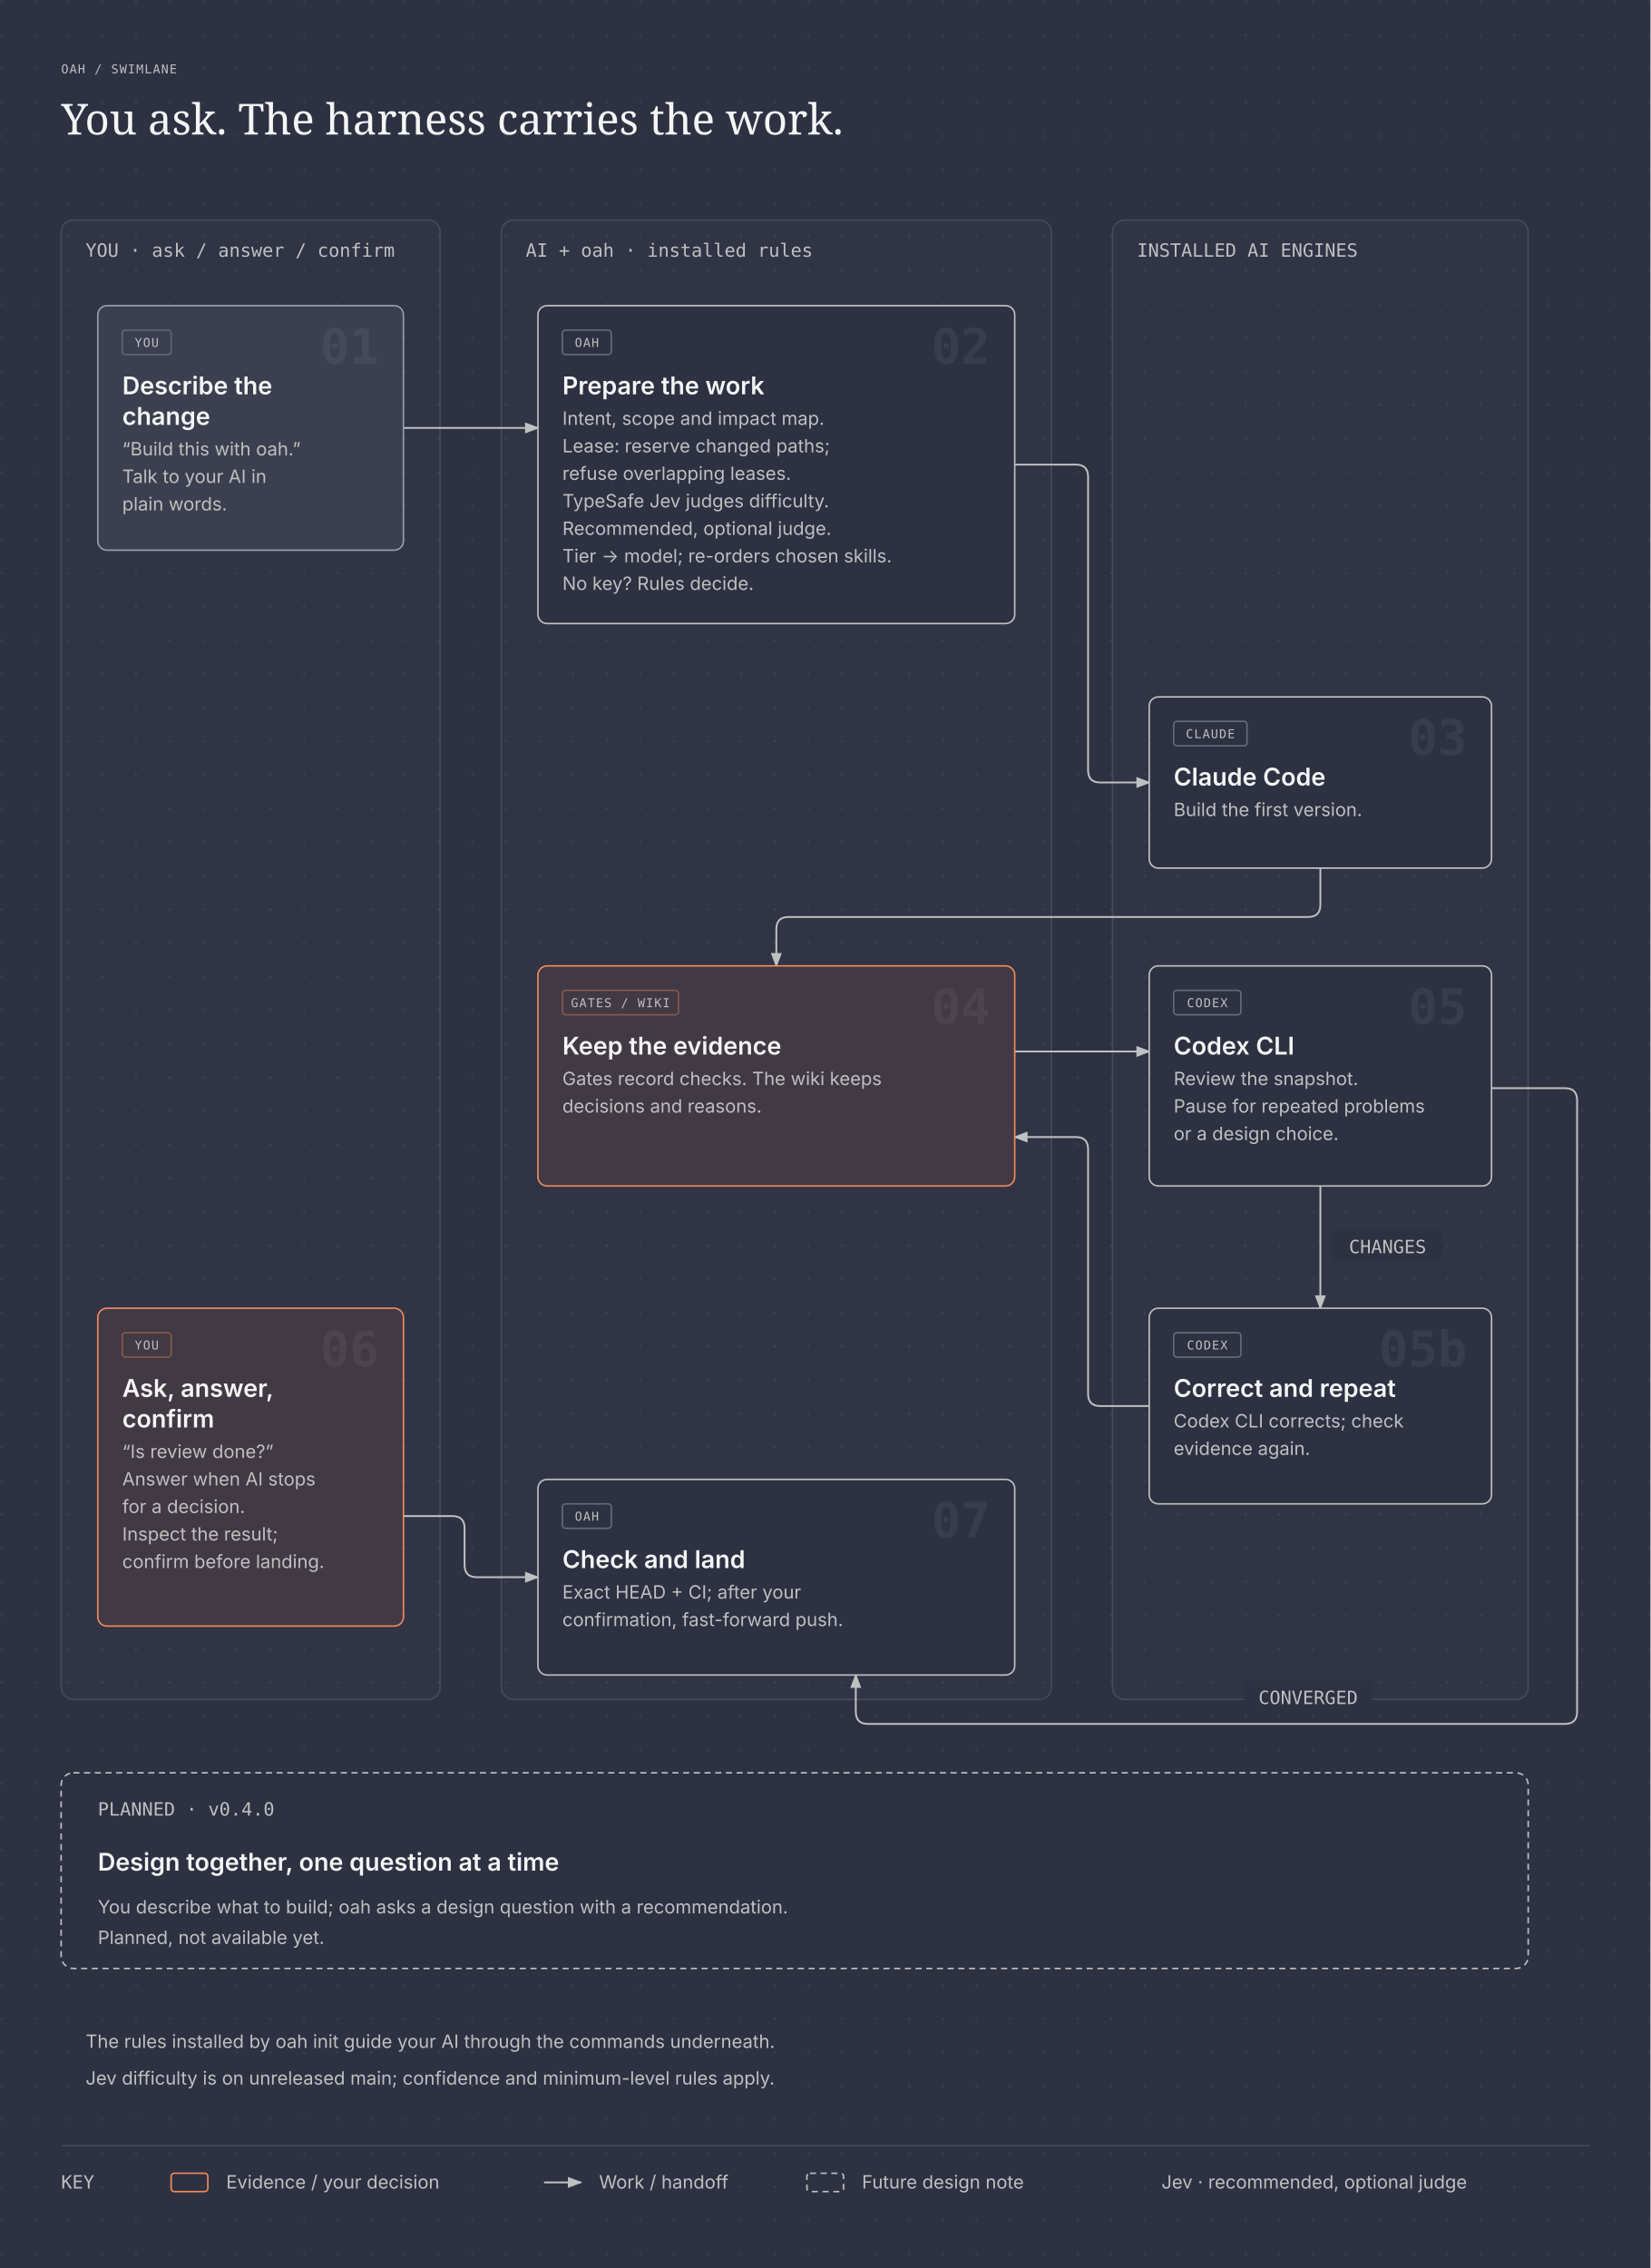
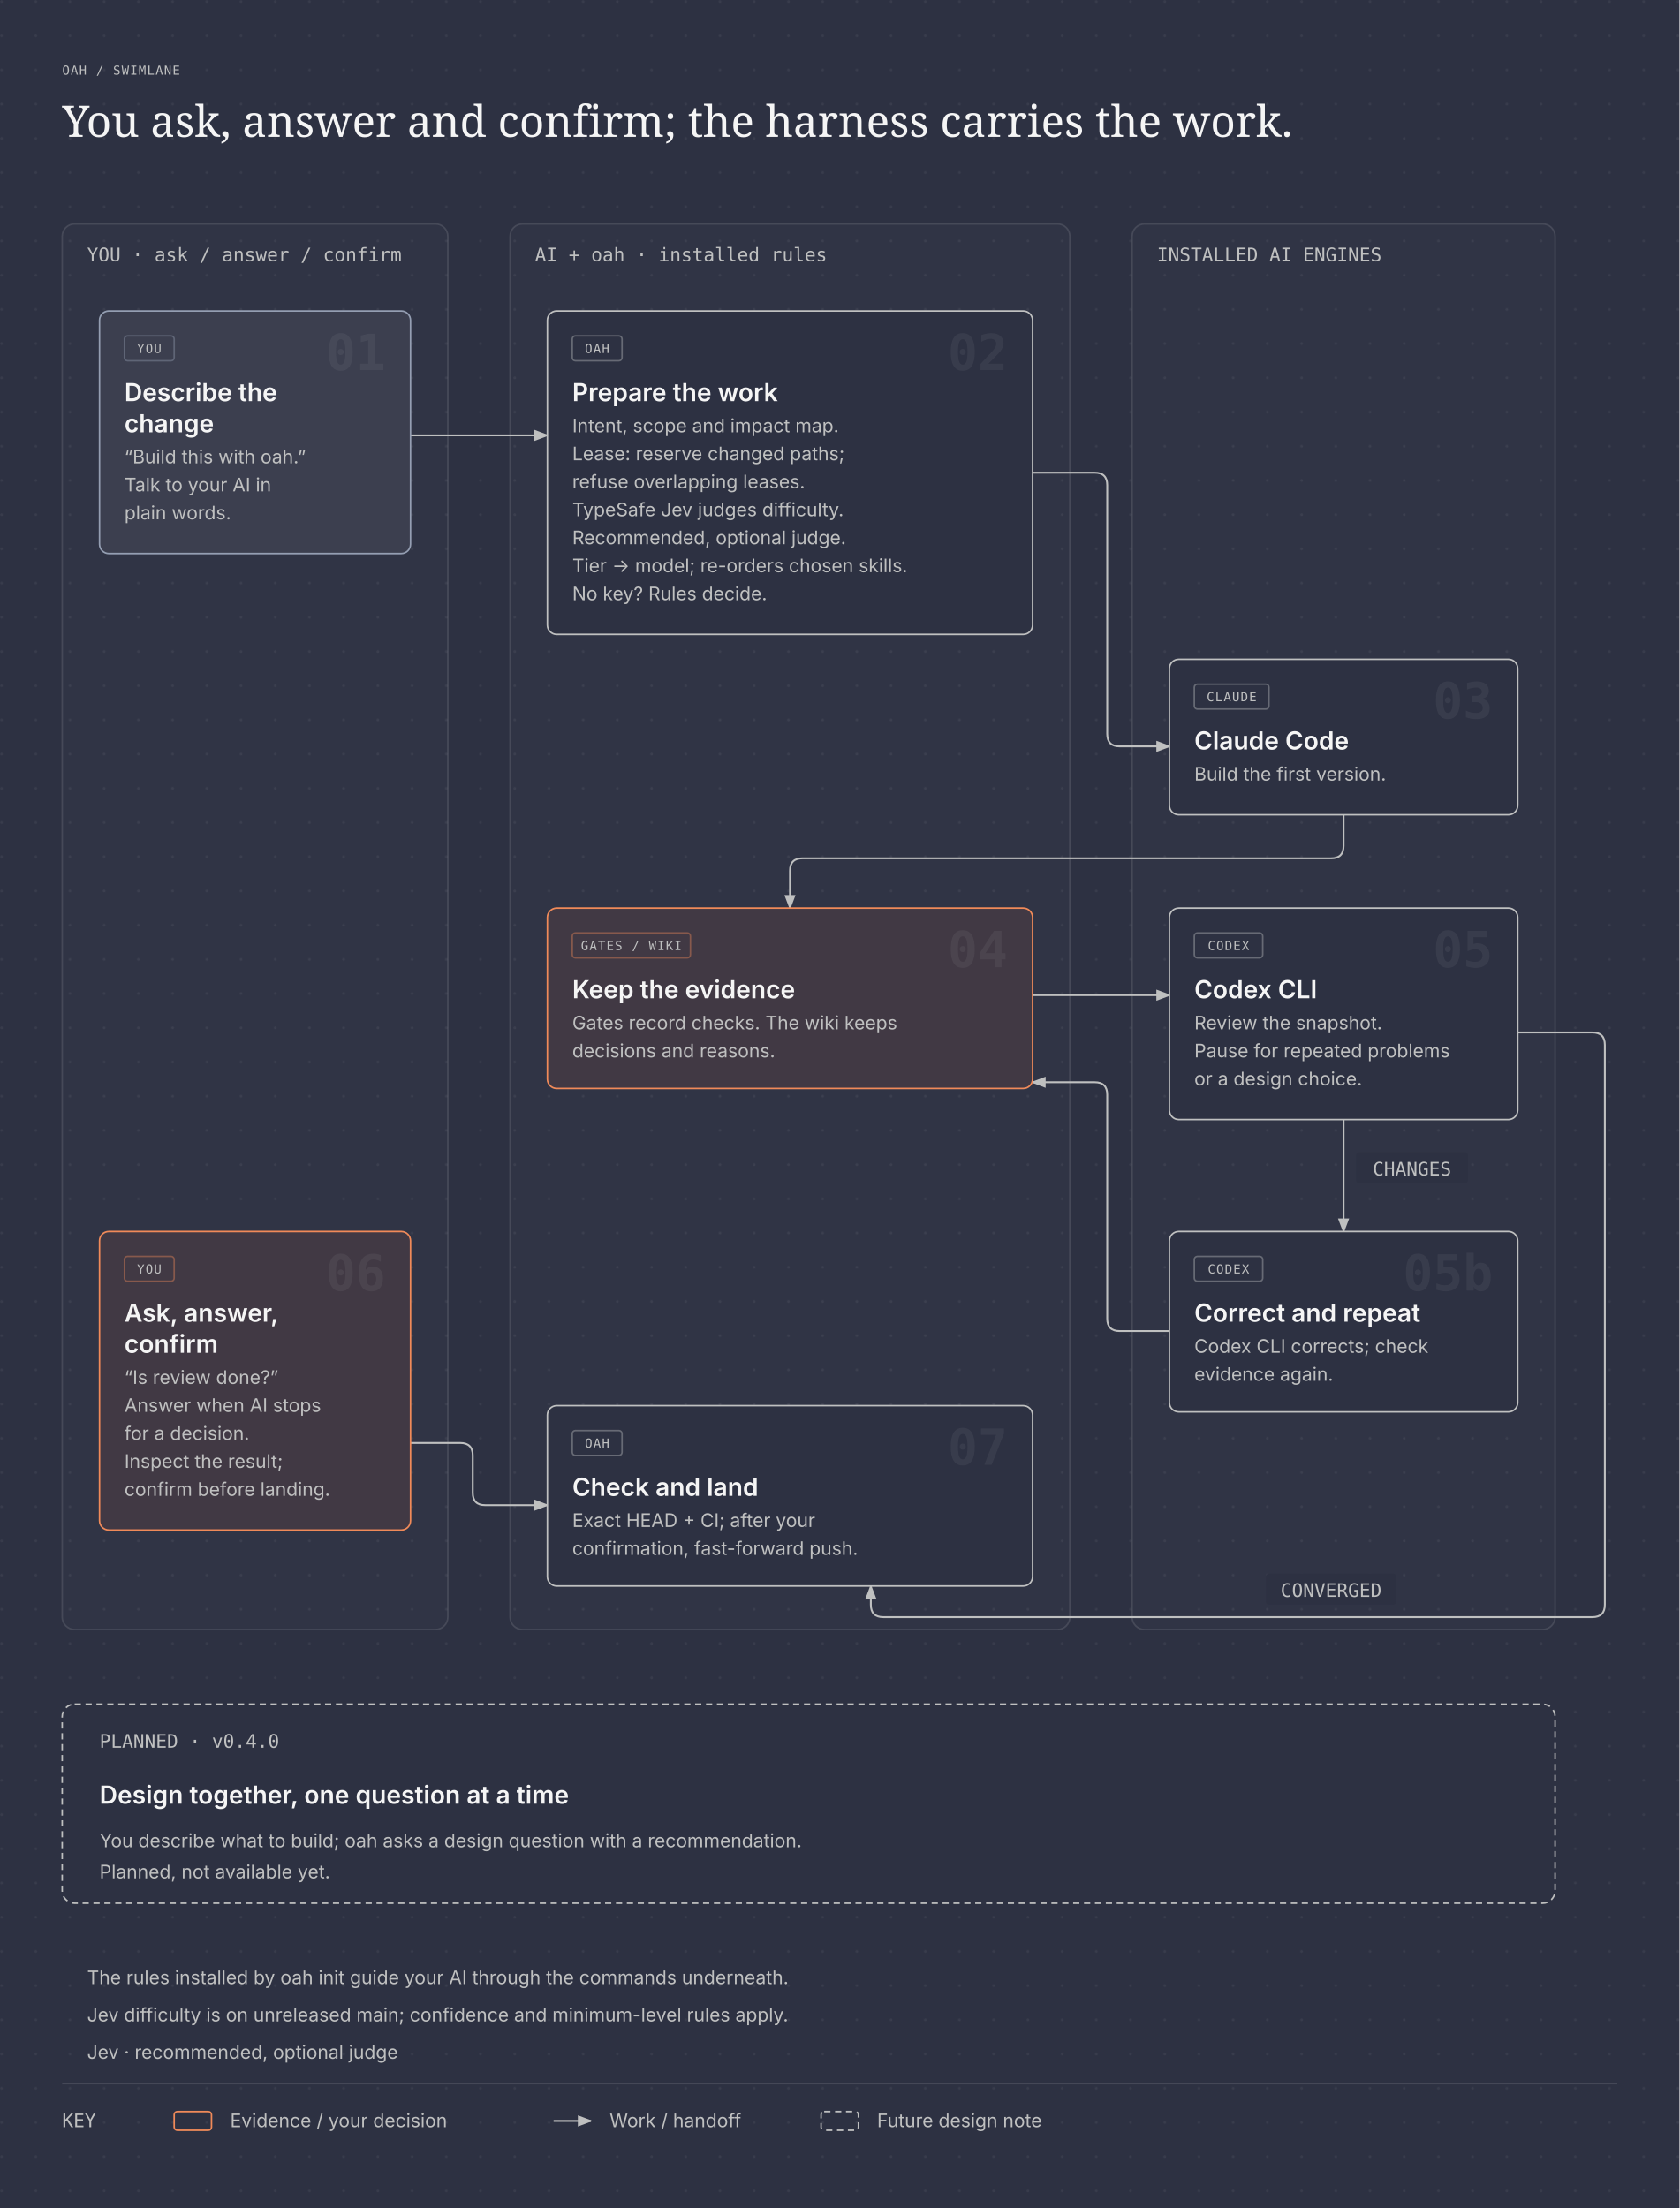
- <svg xmlns="http://www.w3.org/2000/svg" viewBox="0 0 1080 1484" role="img" aria-labelledby="how-it-works-dark-title how-it-works-dark-desc" data-diagram-type="Swimlane" data-size="fit" id="how-it-works-dark-root">
+ <svg xmlns="http://www.w3.org/2000/svg" viewBox="0 0 1080 1420" role="img" aria-labelledby="how-it-works-dark-title how-it-works-dark-desc" data-diagram-type="Swimlane" data-size="fit" id="how-it-works-dark-root">
  <defs>
    <style>#how-it-works-dark-root { font-family: "Geist", system-ui, -apple-system, "Segoe UI", sans-serif; color: #f5f5f5; }
      #how-it-works-dark-root .diagram-container { width: 100%; overflow-x: auto; }
      #how-it-works-dark-root text { font-family: "Geist", system-ui, -apple-system, "Segoe UI", sans-serif; fill: #f5f5f5; }
      #how-it-works-dark-root .title { font-family: "Instrument Serif", Georgia, serif; font-size: 28px; font-weight: 400; }
      #how-it-works-dark-root .node { font-size: 16px; font-weight: 600; }
      #how-it-works-dark-root .sub { font-family: "Geist", system-ui, -apple-system, "Segoe UI", sans-serif; font-size: 12px; font-weight: 400; fill: #bfc0c0; }
      #how-it-works-dark-root .technical { font-family: "Geist Mono", ui-monospace, "SFMono-Regular", Consolas, monospace; }
      #how-it-works-dark-root .label { font-size: 12px; font-family: "Geist Mono", ui-monospace, "SFMono-Regular", Consolas, monospace; font-weight: 400; fill: #bfc0c0; }
      #how-it-works-dark-root .prose { font-size: 12px; font-weight: 400; fill: #bfc0c0; }
      #how-it-works-dark-root .zone-label { font-size: 12px; font-family: "Geist Mono", ui-monospace, "SFMono-Regular", Consolas, monospace; font-weight: 500; fill: #bfc0c0; }
      #how-it-works-dark-root .arrow-label { font-size: 12px; font-family: "Geist Mono", ui-monospace, "SFMono-Regular", Consolas, monospace; font-weight: 400; fill: #bfc0c0; }
      #how-it-works-dark-root .tag { font-family: "Geist Mono", ui-monospace, "SFMono-Regular", Consolas, monospace; font-size: 8px; font-weight: 500; letter-spacing: .08em; fill: #bfc0c0; }
      #how-it-works-dark-root .ghost { font-family: "Geist Mono", ui-monospace, "SFMono-Regular", Consolas, monospace; font-size: 32px; font-weight: 600; fill: #f5f5f5; opacity: .06; }
      @media print {
#how-it-works-dark-root .diagram-container { overflow-x: visible; }
}</style>
    <pattern id="how-it-works-dark-dots" width="22" height="22" patternUnits="userSpaceOnUse">
      <circle cx="1" cy="1" r="0.9" fill="#f5f5f5" fill-opacity=".10" />
    </pattern>
    <marker id="how-it-works-dark-arrow" markerWidth="8" markerHeight="6" refX="7" refY="3" orient="auto">
      <polygon points="0 0, 8 3, 0 6" fill="#bfc0c0" />
    </marker>
    <marker id="how-it-works-dark-arrow-accent" markerWidth="8" markerHeight="6" refX="7" refY="3" orient="auto">
      <polygon points="0 0, 8 3, 0 6" fill="#f08a59" />
    </marker>
    <marker id="how-it-works-dark-arrow-link" markerWidth="8" markerHeight="6" refX="7" refY="3" orient="auto">
      <polygon points="0 0, 8 3, 0 6" fill="#739fdf" />
    </marker>
  </defs>
-   <rect width="1080" height="1484" fill="#2d3142" />
-   <rect width="1080" height="1484" fill="url(#how-it-works-dark-dots)" opacity=".55" />
+   <rect width="1080" height="1420" fill="#2d3142" />
+   <rect width="1080" height="1420" fill="url(#how-it-works-dark-dots)" opacity=".55" />
  <text x="40" y="48" class="tag" text-anchor="start">OAH / SWIMLANE</text>
-   <text x="40" y="88" class="title" text-anchor="start">You ask. The harness carries the work.</text>
-   <rect x="40" y="144" width="248" height="968" rx="8" fill="#f5f5f5" stroke="#f5f5f5" stroke-width="1" fill-opacity=".02" stroke-opacity=".12" />
+   <text x="40" y="88" class="title" text-anchor="start">You ask, answer and confirm; the harness carries the work.</text>
+   <rect x="40" y="144" width="248" height="904" rx="8" fill="#f5f5f5" stroke="#f5f5f5" stroke-width="1" fill-opacity=".02" stroke-opacity=".12" />
  <text x="56" y="168" class="zone-label" text-anchor="start">YOU · ask / answer / confirm</text>
-   <rect x="328" y="144" width="360" height="968" rx="8" fill="#f5f5f5" stroke="#f5f5f5" stroke-width="1" fill-opacity=".02" stroke-opacity=".12" />
+   <rect x="328" y="144" width="360" height="904" rx="8" fill="#f5f5f5" stroke="#f5f5f5" stroke-width="1" fill-opacity=".02" stroke-opacity=".12" />
  <text x="344" y="168" class="zone-label" text-anchor="start">AI + oah · installed rules</text>
-   <rect x="728" y="144" width="272" height="968" rx="8" fill="#f5f5f5" stroke="#f5f5f5" stroke-width="1" fill-opacity=".02" stroke-opacity=".12" />
+   <rect x="728" y="144" width="272" height="904" rx="8" fill="#f5f5f5" stroke="#f5f5f5" stroke-width="1" fill-opacity=".02" stroke-opacity=".12" />
  <text x="744" y="168" class="zone-label" text-anchor="start">INSTALLED AI ENGINES</text>
-   <rect x="40" y="1160" width="960" height="128" rx="8" fill="#2d3142" stroke="#bfc0c0" stroke-width="1" stroke-dasharray="4,3" />
-   <text x="64" y="1188" class="label" text-anchor="start">PLANNED · v0.4.0</text>
-   <text x="64" y="1224" class="node" text-anchor="start">Design together, one question at a time</text>
-   <text x="64" y="1252" class="prose" text-anchor="start">You describe what to build; oah asks a design question with a recommendation.</text>
-   <text x="64" y="1272" class="prose" text-anchor="start">Planned, not available yet.</text>
+   <rect x="40" y="1096" width="960" height="128" rx="8" fill="#2d3142" stroke="#bfc0c0" stroke-width="1" stroke-dasharray="4,3" />
+   <text x="64" y="1124" class="label" text-anchor="start">PLANNED · v0.4.0</text>
+   <text x="64" y="1160" class="node" text-anchor="start">Design together, one question at a time</text>
+   <text x="64" y="1188" class="prose" text-anchor="start">You describe what to build; oah asks a design question with a recommendation.</text>
+   <text x="64" y="1208" class="prose" text-anchor="start">Planned, not available yet.</text>
  <path d="M 264,280 L 352,280" data-edge-id="h1" data-from="request" data-to="prepare" data-label="" fill="none" stroke="#bfc0c0" stroke-width="1.2" marker-end="url(#how-it-works-dark-arrow)" />
-   <path d="M 664,304 L 704,304 Q 712,304 712,312 L 712,504 Q 712,512 720,512 L 752,512" data-edge-id="h2" data-from="prepare" data-to="build" data-label="" fill="none" stroke="#bfc0c0" stroke-width="1.2" marker-end="url(#how-it-works-dark-arrow)" />
-   <path d="M 864,568 L 864,592 Q 864,600 856,600 L 516,600 Q 508,600 508,608 L 508,632" data-edge-id="h3" data-from="build" data-to="evidence" data-label="" fill="none" stroke="#bfc0c0" stroke-width="1.2" marker-end="url(#how-it-works-dark-arrow)" />
-   <path d="M 664,688 L 752,688" data-edge-id="h4" data-from="evidence" data-to="review" data-label="" fill="none" stroke="#bfc0c0" stroke-width="1.2" marker-end="url(#how-it-works-dark-arrow)" />
-   <path d="M 864,776 L 864,856" data-edge-id="h5" data-from="review" data-to="fix" data-label="CHANGES" fill="none" stroke="#bfc0c0" stroke-width="1.2" marker-end="url(#how-it-works-dark-arrow)" />
-   <path d="M 752,920 L 720,920 Q 712,920 712,912 L 712,752 Q 712,744 704,744 L 664,744" data-edge-id="h6" data-from="fix" data-to="evidence" data-label="" fill="none" stroke="#bfc0c0" stroke-width="1.2" marker-end="url(#how-it-works-dark-arrow)" />
-   <path d="M 976,712 L 1024,712 Q 1032,712 1032,720 L 1032,1120 Q 1032,1128 1024,1128 L 568,1128 Q 560,1128 560,1120 L 560,1096" data-edge-id="h7" data-from="review" data-to="land" data-label="CONVERGED" fill="none" stroke="#bfc0c0" stroke-width="1.2" marker-end="url(#how-it-works-dark-arrow)" />
-   <path d="M 264,992 L 296,992 Q 304,992 304,1000 L 304,1024 Q 304,1032 312,1032 L 352,1032" data-edge-id="h8" data-from="confirm" data-to="land" data-label="" fill="none" stroke="#bfc0c0" stroke-width="1.2" marker-end="url(#how-it-works-dark-arrow)" />
-   <rect x="872" y="805" width="72" height="20" rx="2" fill="#2d3142" />
-   <text x="908" y="820" class="arrow-label" text-anchor="middle">CHANGES</text>
-   <rect x="814" y="1100" width="84" height="20" rx="2" fill="#2d3142" />
-   <text x="856" y="1115" class="arrow-label" text-anchor="middle">CONVERGED</text>
+   <path d="M 664,304 L 704,304 Q 712,304 712,312 L 712,472 Q 712,480 720,480 L 752,480" data-edge-id="h2" data-from="prepare" data-to="build" data-label="" fill="none" stroke="#bfc0c0" stroke-width="1.2" marker-end="url(#how-it-works-dark-arrow)" />
+   <path d="M 864,524 L 864,544 Q 864,552 856,552 L 516,552 Q 508,552 508,560 L 508,584" data-edge-id="h3" data-from="build" data-to="evidence" data-label="" fill="none" stroke="#bfc0c0" stroke-width="1.2" marker-end="url(#how-it-works-dark-arrow)" />
+   <path d="M 664,640 L 752,640" data-edge-id="h4" data-from="evidence" data-to="review" data-label="" fill="none" stroke="#bfc0c0" stroke-width="1.2" marker-end="url(#how-it-works-dark-arrow)" />
+   <path d="M 864,720 L 864,792" data-edge-id="h5" data-from="review" data-to="fix" data-label="CHANGES" fill="none" stroke="#bfc0c0" stroke-width="1.2" marker-end="url(#how-it-works-dark-arrow)" />
+   <path d="M 752,856 L 720,856 Q 712,856 712,848 L 712,704 Q 712,696 704,696 L 664,696" data-edge-id="h6" data-from="fix" data-to="evidence" data-label="" fill="none" stroke="#bfc0c0" stroke-width="1.2" marker-end="url(#how-it-works-dark-arrow)" />
+   <path d="M 976,664 L 1024,664 Q 1032,664 1032,672 L 1032,1032 Q 1032,1040 1024,1040 L 568,1040 Q 560,1040 560,1032 L 560,1020" data-edge-id="h7" data-from="review" data-to="land" data-label="CONVERGED" fill="none" stroke="#bfc0c0" stroke-width="1.2" marker-end="url(#how-it-works-dark-arrow)" />
+   <path d="M 264,928 L 296,928 Q 304,928 304,936 L 304,960 Q 304,968 312,968 L 352,968" data-edge-id="h8" data-from="confirm" data-to="land" data-label="" fill="none" stroke="#bfc0c0" stroke-width="1.2" marker-end="url(#how-it-works-dark-arrow)" />
+   <rect x="872" y="741" width="72" height="20" rx="2" fill="#2d3142" />
+   <text x="908" y="756" class="arrow-label" text-anchor="middle">CHANGES</text>
+   <rect x="814" y="1012" width="84" height="20" rx="2" fill="#2d3142" />
+   <text x="856" y="1027" class="arrow-label" text-anchor="middle">CONVERGED</text>
  <g data-node-id="request" data-source-label="Describe the change “Build this with oah.” Talk to your AI in plain words.">
-     <rect x="64" y="200" width="200" height="160" rx="6" fill="#2d3142" />
-     <rect x="64" y="200" width="200" height="160" rx="6" fill="#bfc0c0" stroke="#949eb2" stroke-width="1" fill-opacity=".10" />
+     <rect x="64" y="200" width="200" height="156" rx="6" fill="#2d3142" />
+     <rect x="64" y="200" width="200" height="156" rx="6" fill="#bfc0c0" stroke="#949eb2" stroke-width="1" fill-opacity=".10" />
    <g aria-hidden="true">
      <rect x="80" y="216" width="32" height="16" rx="2" fill="none" stroke="#949eb2" stroke-width="1" stroke-opacity=".4" />
      <text x="96" y="227" class="tag" text-anchor="middle">YOU</text>
      <text x="248" y="238" class="ghost" text-anchor="end">01</text>
    </g>
    <text x="80" y="258" class="node" text-anchor="start">Describe the</text>
    <text x="80" y="278" class="node" text-anchor="start">change</text>
    <text x="80" y="298" class="sub" text-anchor="start">“Build this with oah.”</text>
    <text x="80" y="316" class="sub" text-anchor="start">Talk to your AI in</text>
    <text x="80" y="334" class="sub" text-anchor="start">plain words.</text>
  </g>
  <g data-node-id="prepare" data-source-label="Prepare the work Intent, scope and impact map. Lease: reserve changed paths; refuse overlapping leases. TypeSafe Jev judges difficulty. Recommended, optional judge. Tier → model; re-orders chosen skills. No key? Rules decide.">
    <rect x="352" y="200" width="312" height="208" rx="6" fill="#2d3142" />
    <rect x="352" y="200" width="312" height="208" rx="6" fill="#2d3142" stroke="#bfc0c0" stroke-width="1" />
    <g aria-hidden="true">
      <rect x="368" y="216" width="32" height="16" rx="2" fill="none" stroke="#bfc0c0" stroke-width="1" stroke-opacity=".4" />
      <text x="384" y="227" class="tag" text-anchor="middle">OAH</text>
      <text x="648" y="238" class="ghost" text-anchor="end">02</text>
    </g>
    <text x="368" y="258" class="node" text-anchor="start">Prepare the work</text>
    <text x="368" y="278" class="sub" text-anchor="start">Intent, scope and impact map.</text>
    <text x="368" y="296" class="sub" text-anchor="start">Lease: reserve changed paths;</text>
    <text x="368" y="314" class="sub" text-anchor="start">refuse overlapping leases.</text>
    <text x="368" y="332" class="sub" text-anchor="start">TypeSafe Jev judges difficulty.</text>
    <text x="368" y="350" class="sub" text-anchor="start">Recommended, optional judge.</text>
    <text x="368" y="368" class="sub" text-anchor="start">Tier → model; re-orders chosen skills.</text>
    <text x="368" y="386" class="sub" text-anchor="start">No key? Rules decide.</text>
  </g>
  <g data-node-id="build" data-source-label="Claude Code Build the first version.">
-     <rect x="752" y="456" width="224" height="112" rx="6" fill="#2d3142" />
-     <rect x="752" y="456" width="224" height="112" rx="6" fill="#2d3142" stroke="#bfc0c0" stroke-width="1" />
+     <rect x="752" y="424" width="224" height="100" rx="6" fill="#2d3142" />
+     <rect x="752" y="424" width="224" height="100" rx="6" fill="#2d3142" stroke="#bfc0c0" stroke-width="1" />
    <g aria-hidden="true">
-       <rect x="768" y="472" width="48" height="16" rx="2" fill="none" stroke="#bfc0c0" stroke-width="1" stroke-opacity=".4" />
-       <text x="792" y="483" class="tag" text-anchor="middle">CLAUDE</text>
-       <text x="960" y="494" class="ghost" text-anchor="end">03</text>
+       <rect x="768" y="440" width="48" height="16" rx="2" fill="none" stroke="#bfc0c0" stroke-width="1" stroke-opacity=".4" />
+       <text x="792" y="451" class="tag" text-anchor="middle">CLAUDE</text>
+       <text x="960" y="462" class="ghost" text-anchor="end">03</text>
    </g>
-     <text x="768" y="514" class="node" text-anchor="start">Claude Code</text>
-     <text x="768" y="534" class="sub" text-anchor="start">Build the first version.</text>
+     <text x="768" y="482" class="node" text-anchor="start">Claude Code</text>
+     <text x="768" y="502" class="sub" text-anchor="start">Build the first version.</text>
  </g>
  <g data-node-id="evidence" data-source-label="Keep the evidence Gates record checks. The wiki keeps decisions and reasons.">
-     <rect x="352" y="632" width="312" height="144" rx="6" fill="#2d3142" />
-     <rect x="352" y="632" width="312" height="144" rx="6" fill="#f08a59" stroke="#f08a59" stroke-width="1" fill-opacity=".10" />
+     <rect x="352" y="584" width="312" height="116" rx="6" fill="#2d3142" />
+     <rect x="352" y="584" width="312" height="116" rx="6" fill="#f08a59" stroke="#f08a59" stroke-width="1" fill-opacity=".10" />
    <g aria-hidden="true">
-       <rect x="368" y="648" width="76" height="16" rx="2" fill="none" stroke="#f08a59" stroke-width="1" stroke-opacity=".4" />
-       <text x="406" y="659" class="tag" text-anchor="middle">GATES / WIKI</text>
-       <text x="648" y="670" class="ghost" text-anchor="end">04</text>
+       <rect x="368" y="600" width="76" height="16" rx="2" fill="none" stroke="#f08a59" stroke-width="1" stroke-opacity=".4" />
+       <text x="406" y="611" class="tag" text-anchor="middle">GATES / WIKI</text>
+       <text x="648" y="622" class="ghost" text-anchor="end">04</text>
    </g>
-     <text x="368" y="690" class="node" text-anchor="start">Keep the evidence</text>
-     <text x="368" y="710" class="sub" text-anchor="start">Gates record checks. The wiki keeps</text>
-     <text x="368" y="728" class="sub" text-anchor="start">decisions and reasons.</text>
+     <text x="368" y="642" class="node" text-anchor="start">Keep the evidence</text>
+     <text x="368" y="662" class="sub" text-anchor="start">Gates record checks. The wiki keeps</text>
+     <text x="368" y="680" class="sub" text-anchor="start">decisions and reasons.</text>
  </g>
  <g data-node-id="review" data-source-label="Codex CLI Review the snapshot. Pause for repeated problems or a design choice.">
-     <rect x="752" y="632" width="224" height="144" rx="6" fill="#2d3142" />
-     <rect x="752" y="632" width="224" height="144" rx="6" fill="#2d3142" stroke="#bfc0c0" stroke-width="1" />
+     <rect x="752" y="584" width="224" height="136" rx="6" fill="#2d3142" />
+     <rect x="752" y="584" width="224" height="136" rx="6" fill="#2d3142" stroke="#bfc0c0" stroke-width="1" />
    <g aria-hidden="true">
-       <rect x="768" y="648" width="44" height="16" rx="2" fill="none" stroke="#bfc0c0" stroke-width="1" stroke-opacity=".4" />
-       <text x="790" y="659" class="tag" text-anchor="middle">CODEX</text>
-       <text x="960" y="670" class="ghost" text-anchor="end">05</text>
+       <rect x="768" y="600" width="44" height="16" rx="2" fill="none" stroke="#bfc0c0" stroke-width="1" stroke-opacity=".4" />
+       <text x="790" y="611" class="tag" text-anchor="middle">CODEX</text>
+       <text x="960" y="622" class="ghost" text-anchor="end">05</text>
    </g>
-     <text x="768" y="690" class="node" text-anchor="start">Codex CLI</text>
-     <text x="768" y="710" class="sub" text-anchor="start">Review the snapshot.</text>
-     <text x="768" y="728" class="sub" text-anchor="start">Pause for repeated problems</text>
-     <text x="768" y="746" class="sub" text-anchor="start">or a design choice.</text>
+     <text x="768" y="642" class="node" text-anchor="start">Codex CLI</text>
+     <text x="768" y="662" class="sub" text-anchor="start">Review the snapshot.</text>
+     <text x="768" y="680" class="sub" text-anchor="start">Pause for repeated problems</text>
+     <text x="768" y="698" class="sub" text-anchor="start">or a design choice.</text>
  </g>
  <g data-node-id="fix" data-source-label="Correct and repeat Codex CLI corrects; check evidence again.">
-     <rect x="752" y="856" width="224" height="128" rx="6" fill="#2d3142" />
-     <rect x="752" y="856" width="224" height="128" rx="6" fill="#2d3142" stroke="#bfc0c0" stroke-width="1" />
+     <rect x="752" y="792" width="224" height="116" rx="6" fill="#2d3142" />
+     <rect x="752" y="792" width="224" height="116" rx="6" fill="#2d3142" stroke="#bfc0c0" stroke-width="1" />
    <g aria-hidden="true">
-       <rect x="768" y="872" width="44" height="16" rx="2" fill="none" stroke="#bfc0c0" stroke-width="1" stroke-opacity=".4" />
-       <text x="790" y="883" class="tag" text-anchor="middle">CODEX</text>
-       <text x="960" y="894" class="ghost" text-anchor="end">05b</text>
+       <rect x="768" y="808" width="44" height="16" rx="2" fill="none" stroke="#bfc0c0" stroke-width="1" stroke-opacity=".4" />
+       <text x="790" y="819" class="tag" text-anchor="middle">CODEX</text>
+       <text x="960" y="830" class="ghost" text-anchor="end">05b</text>
    </g>
-     <text x="768" y="914" class="node" text-anchor="start">Correct and repeat</text>
-     <text x="768" y="934" class="sub" text-anchor="start">Codex CLI corrects; check</text>
-     <text x="768" y="952" class="sub" text-anchor="start">evidence again.</text>
+     <text x="768" y="850" class="node" text-anchor="start">Correct and repeat</text>
+     <text x="768" y="870" class="sub" text-anchor="start">Codex CLI corrects; check</text>
+     <text x="768" y="888" class="sub" text-anchor="start">evidence again.</text>
  </g>
  <g data-node-id="confirm" data-source-label="Ask, answer, confirm “Is review done?” Answer when AI stops for a decision. Inspect the result; confirm before landing.">
-     <rect x="64" y="856" width="200" height="208" rx="6" fill="#2d3142" />
-     <rect x="64" y="856" width="200" height="208" rx="6" fill="#f08a59" stroke="#f08a59" stroke-width="1" fill-opacity=".10" />
+     <rect x="64" y="792" width="200" height="192" rx="6" fill="#2d3142" />
+     <rect x="64" y="792" width="200" height="192" rx="6" fill="#f08a59" stroke="#f08a59" stroke-width="1" fill-opacity=".10" />
    <g aria-hidden="true">
-       <rect x="80" y="872" width="32" height="16" rx="2" fill="none" stroke="#f08a59" stroke-width="1" stroke-opacity=".4" />
-       <text x="96" y="883" class="tag" text-anchor="middle">YOU</text>
-       <text x="248" y="894" class="ghost" text-anchor="end">06</text>
+       <rect x="80" y="808" width="32" height="16" rx="2" fill="none" stroke="#f08a59" stroke-width="1" stroke-opacity=".4" />
+       <text x="96" y="819" class="tag" text-anchor="middle">YOU</text>
+       <text x="248" y="830" class="ghost" text-anchor="end">06</text>
    </g>
-     <text x="80" y="914" class="node" text-anchor="start">Ask, answer,</text>
-     <text x="80" y="934" class="node" text-anchor="start">confirm</text>
-     <text x="80" y="954" class="sub" text-anchor="start">“Is review done?”</text>
-     <text x="80" y="972" class="sub" text-anchor="start">Answer when AI stops</text>
-     <text x="80" y="990" class="sub" text-anchor="start">for a decision.</text>
-     <text x="80" y="1008" class="sub" text-anchor="start">Inspect the result;</text>
-     <text x="80" y="1026" class="sub" text-anchor="start">confirm before landing.</text>
+     <text x="80" y="850" class="node" text-anchor="start">Ask, answer,</text>
+     <text x="80" y="870" class="node" text-anchor="start">confirm</text>
+     <text x="80" y="890" class="sub" text-anchor="start">“Is review done?”</text>
+     <text x="80" y="908" class="sub" text-anchor="start">Answer when AI stops</text>
+     <text x="80" y="926" class="sub" text-anchor="start">for a decision.</text>
+     <text x="80" y="944" class="sub" text-anchor="start">Inspect the result;</text>
+     <text x="80" y="962" class="sub" text-anchor="start">confirm before landing.</text>
  </g>
  <g data-node-id="land" data-source-label="Check and land Exact HEAD + CI; after your confirmation, fast-forward push.">
-     <rect x="352" y="968" width="312" height="128" rx="6" fill="#2d3142" />
-     <rect x="352" y="968" width="312" height="128" rx="6" fill="#2d3142" stroke="#bfc0c0" stroke-width="1" />
+     <rect x="352" y="904" width="312" height="116" rx="6" fill="#2d3142" />
+     <rect x="352" y="904" width="312" height="116" rx="6" fill="#2d3142" stroke="#bfc0c0" stroke-width="1" />
    <g aria-hidden="true">
-       <rect x="368" y="984" width="32" height="16" rx="2" fill="none" stroke="#bfc0c0" stroke-width="1" stroke-opacity=".4" />
-       <text x="384" y="995" class="tag" text-anchor="middle">OAH</text>
-       <text x="648" y="1006" class="ghost" text-anchor="end">07</text>
+       <rect x="368" y="920" width="32" height="16" rx="2" fill="none" stroke="#bfc0c0" stroke-width="1" stroke-opacity=".4" />
+       <text x="384" y="931" class="tag" text-anchor="middle">OAH</text>
+       <text x="648" y="942" class="ghost" text-anchor="end">07</text>
    </g>
-     <text x="368" y="1026" class="node" text-anchor="start">Check and land</text>
-     <text x="368" y="1046" class="sub" text-anchor="start">Exact HEAD + CI; after your</text>
-     <text x="368" y="1064" class="sub" text-anchor="start">confirmation, fast-forward push.</text>
+     <text x="368" y="962" class="node" text-anchor="start">Check and land</text>
+     <text x="368" y="982" class="sub" text-anchor="start">Exact HEAD + CI; after your</text>
+     <text x="368" y="1000" class="sub" text-anchor="start">confirmation, fast-forward push.</text>
  </g>
-   <text x="56" y="1340" class="prose" text-anchor="start">The rules installed by oah init guide your AI through the commands underneath.</text>
-   <text x="56" y="1364" class="prose" text-anchor="start">Jev difficulty is on unreleased main; confidence and minimum-level rules apply.</text>
-   <line x1="40" y1="1404" x2="1040" y2="1404" stroke="#f5f5f5" stroke-opacity=".12" />
-   <text x="40" y="1432" class="zone-label" text-anchor="start">KEY</text>
-   <rect x="112" y="1422" width="24" height="12" rx="2" fill="none" stroke="#f08a59" stroke-width="1" />
-   <text x="148" y="1432" class="prose" text-anchor="start">Evidence / your decision</text>
-   <path d="M 356,1428 h 24" fill="none" stroke="#bfc0c0" stroke-width="1.2" marker-end="url(#how-it-works-dark-arrow)" />
-   <text x="392" y="1432" class="prose" text-anchor="start">Work / handoff</text>
-   <rect x="528" y="1422" width="24" height="12" rx="2" fill="none" stroke="#bfc0c0" stroke-width="1" stroke-dasharray="4,3" />
-   <text x="564" y="1432" class="prose" text-anchor="start">Future design note</text>
-   <text x="760" y="1432" class="prose" text-anchor="start">Jev · recommended, optional judge</text>
+   <text x="56" y="1276" class="prose" text-anchor="start">The rules installed by oah init guide your AI through the commands underneath.</text>
+   <text x="56" y="1300" class="prose" text-anchor="start">Jev difficulty is on unreleased main; confidence and minimum-level rules apply.</text>
+   <line x1="40" y1="1340" x2="1040" y2="1340" stroke="#f5f5f5" stroke-opacity=".12" />
+   <text x="40" y="1368" class="zone-label" text-anchor="start">KEY</text>
+   <rect x="112" y="1358" width="24" height="12" rx="2" fill="none" stroke="#f08a59" stroke-width="1" />
+   <text x="148" y="1368" class="prose" text-anchor="start">Evidence / your decision</text>
+   <path d="M 356,1364 h 24" fill="none" stroke="#bfc0c0" stroke-width="1.2" marker-end="url(#how-it-works-dark-arrow)" />
+   <text x="392" y="1368" class="prose" text-anchor="start">Work / handoff</text>
+   <rect x="528" y="1358" width="24" height="12" rx="2" fill="none" stroke="#bfc0c0" stroke-width="1" stroke-dasharray="4,3" />
+   <text x="564" y="1368" class="prose" text-anchor="start">Future design note</text>
+   <text x="56" y="1324" class="prose" text-anchor="start">Jev · recommended, optional judge</text>
</svg>
